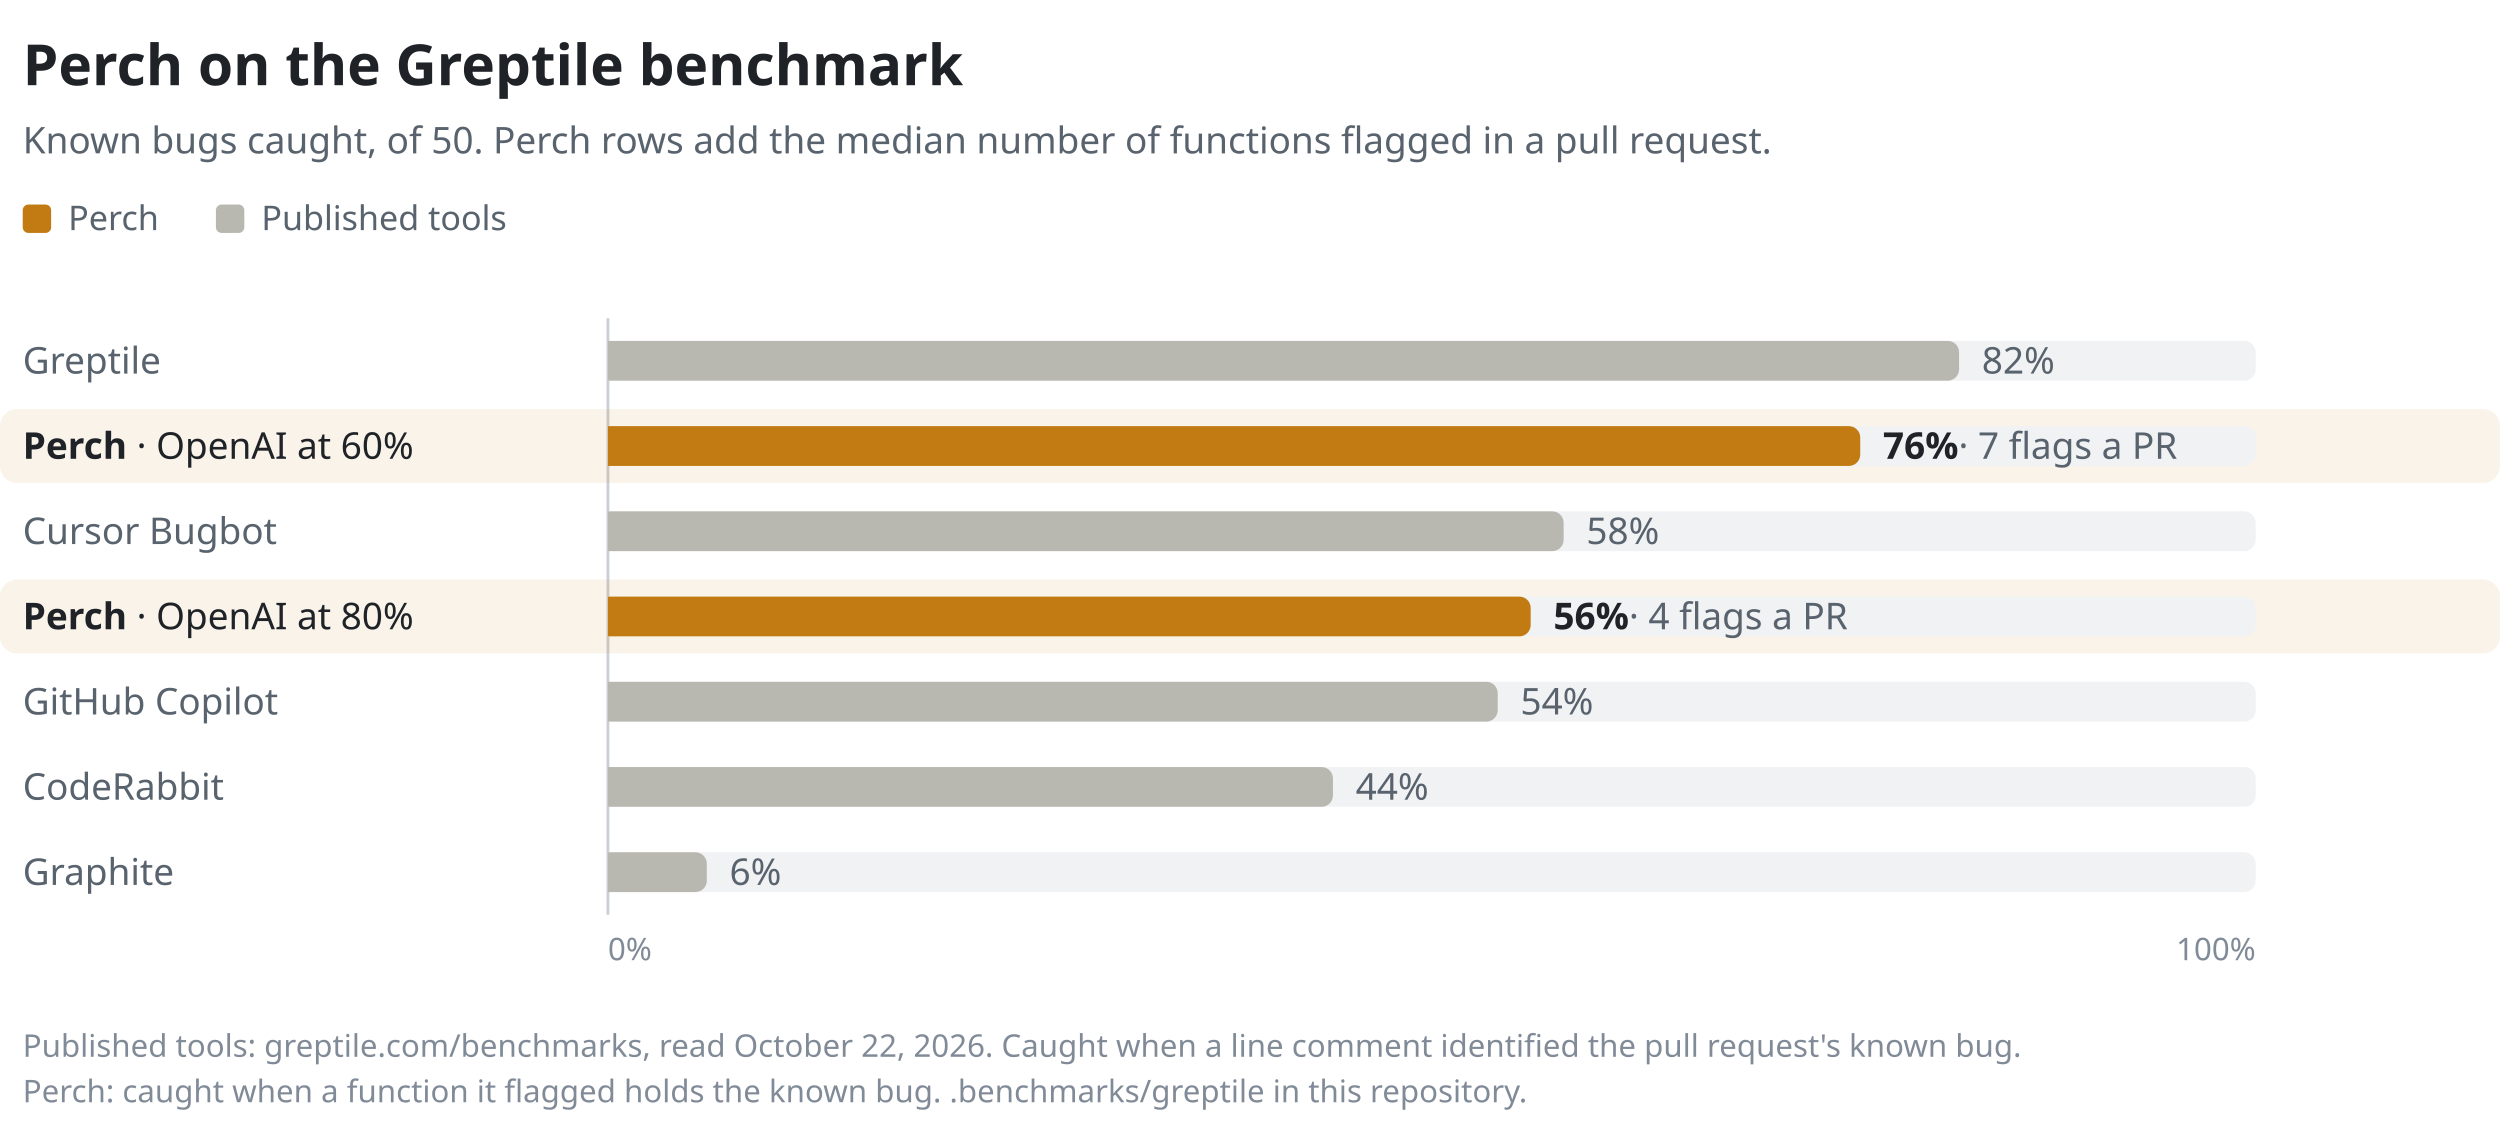
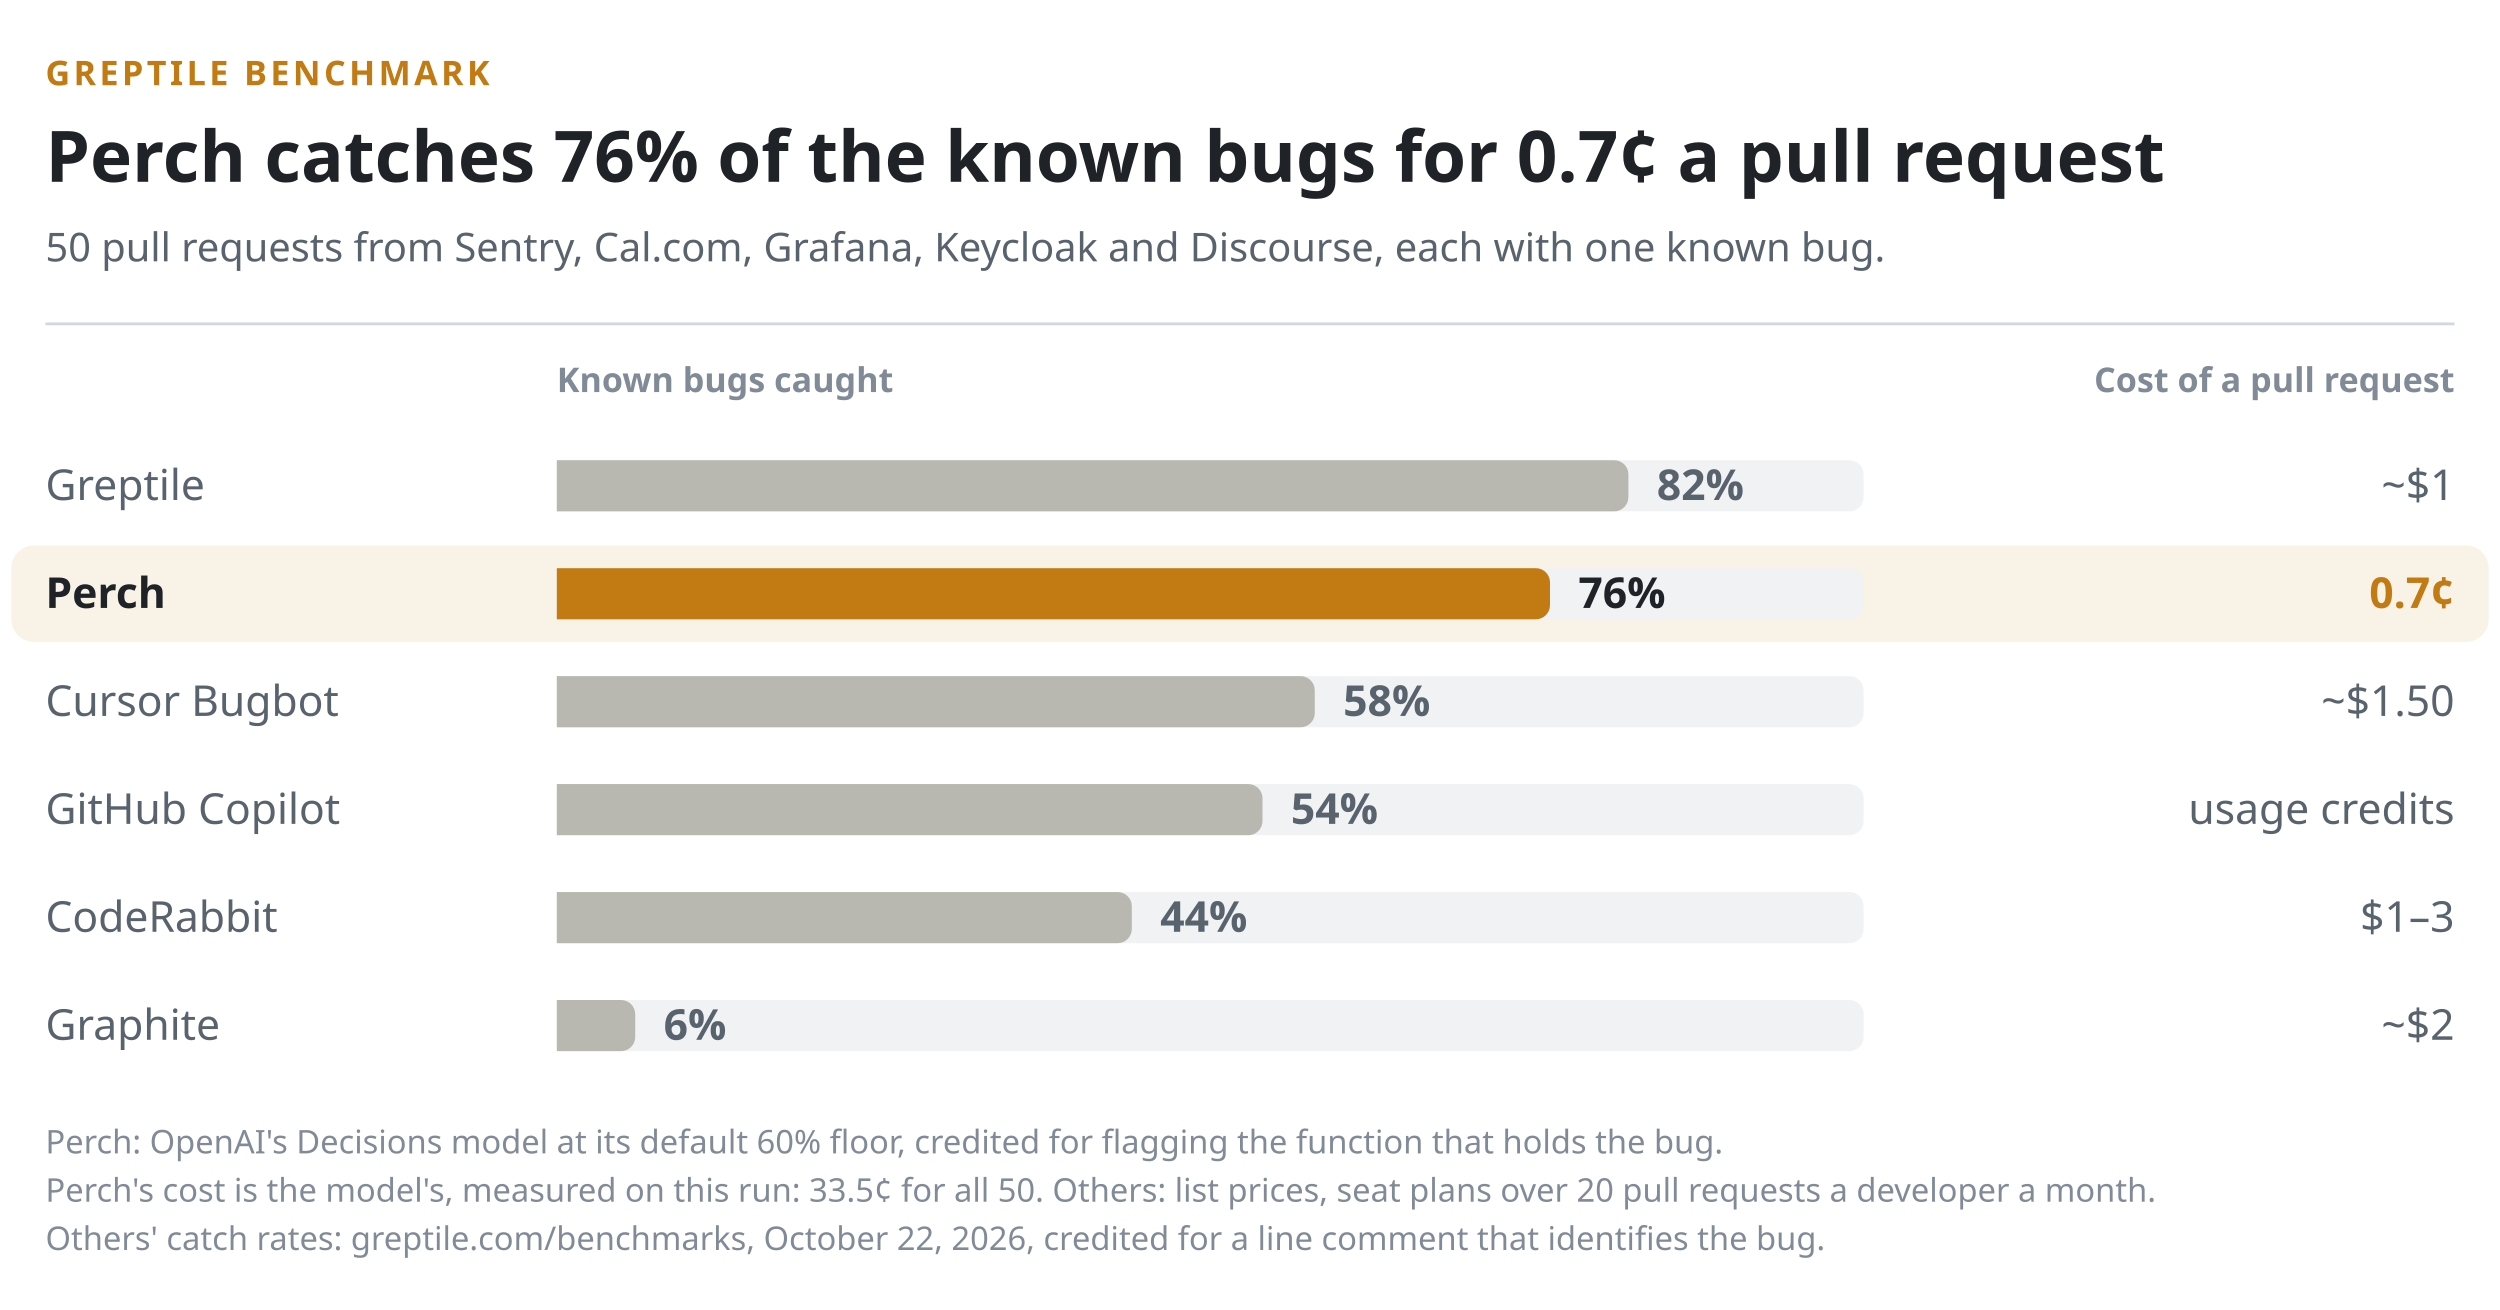
- <svg xmlns="http://www.w3.org/2000/svg" width="880" height="402" viewBox="0 0 880 402" role="img" aria-labelledby="title desc">
+ <svg xmlns="http://www.w3.org/2000/svg" width="880" height="461" viewBox="0 0 880 461" role="img" aria-labelledby="title desc">
  <style>text{font-family:-apple-system, BlinkMacSystemFont, 'Segoe UI', 'Noto Sans', Helvetica, Arial, sans-serif}.n{font-variant-numeric:tabular-nums}</style>
-   <text x="8" y="30" font-size="20" font-weight="600" fill="#1f2328">Perch on the Greptile benchmark</text>
-   <text x="8" y="54" font-size="13" fill="#59636e">Known bugs caught, of 50. Perch rows add the median number of functions flagged in a pull request.</text>
-   <rect x="8" y="72" width="10" height="10" rx="2" fill="#c27a12" />
-   <text x="24" y="81" font-size="12" fill="#59636e">Perch</text>
-   <rect x="76" y="72" width="10" height="10" rx="2" fill="#b9b8b0" />
-   <text x="92" y="81" font-size="12" fill="#59636e">Published tools</text>
-   <line x1="214" y1="112" x2="214" y2="322" stroke="#c9cfd6" stroke-width="1" />
-   <text class="n" x="214" y="338" font-size="11" fill="#818b98">0%</text>
-   <text class="n" x="794" y="338" font-size="11" text-anchor="end" fill="#818b98">100%</text>
-   <text x="8" y="131.5" font-size="13" fill="#59636e">Greptile</text>
-   <path d="M214,120h576a4,4 0 0 1 4,4v6a4,4 0 0 1 -4,4h-576z" fill="#f1f2f4" />
-   <path d="M214,120h471.6a4,4 0 0 1 4,4v6a4,4 0 0 1 -4,4h-471.6z" fill="#b9b8b0" />
-   <text class="n" x="697.6" y="131.5" font-size="13" fill="#59636e">82%</text>
-   <rect x="0" y="144" width="880" height="26" rx="6" fill="#c27a12" fill-opacity="0.09" />
-   <text x="8" y="161.5" font-size="13" fill="#1f2328">
-     <tspan font-weight="600">Perch</tspan> · OpenAI at 60%</text>
-   <path d="M214,150h576a4,4 0 0 1 4,4v6a4,4 0 0 1 -4,4h-576z" fill="#f1f2f4" />
-   <path d="M214,150h436.8a4,4 0 0 1 4,4v6a4,4 0 0 1 -4,4h-436.8z" fill="#c27a12" />
-   <text class="n" x="662.8" y="161.5" font-size="13" font-weight="600" fill="#1f2328">76%<tspan font-weight="400" fill="#59636e"> · 7 flags a PR</tspan>
-   </text>
-   <text x="8" y="191.5" font-size="13" fill="#59636e">Cursor Bugbot</text>
-   <path d="M214,180h576a4,4 0 0 1 4,4v6a4,4 0 0 1 -4,4h-576z" fill="#f1f2f4" />
-   <path d="M214,180h332.4a4,4 0 0 1 4,4v6a4,4 0 0 1 -4,4h-332.4z" fill="#b9b8b0" />
-   <text class="n" x="558.4" y="191.5" font-size="13" fill="#59636e">58%</text>
-   <rect x="0" y="204" width="880" height="26" rx="6" fill="#c27a12" fill-opacity="0.09" />
-   <text x="8" y="221.5" font-size="13" fill="#1f2328">
-     <tspan font-weight="600">Perch</tspan> · OpenAI at 80%</text>
-   <path d="M214,210h576a4,4 0 0 1 4,4v6a4,4 0 0 1 -4,4h-576z" fill="#f1f2f4" />
-   <path d="M214,210h320.8a4,4 0 0 1 4,4v6a4,4 0 0 1 -4,4h-320.8z" fill="#c27a12" />
-   <text class="n" x="546.8" y="221.5" font-size="13" font-weight="600" fill="#1f2328">56%<tspan font-weight="400" fill="#59636e"> · 4 flags a PR</tspan>
-   </text>
-   <text x="8" y="251.5" font-size="13" fill="#59636e">GitHub Copilot</text>
-   <path d="M214,240h576a4,4 0 0 1 4,4v6a4,4 0 0 1 -4,4h-576z" fill="#f1f2f4" />
-   <path d="M214,240h309.2a4,4 0 0 1 4,4v6a4,4 0 0 1 -4,4h-309.2z" fill="#b9b8b0" />
-   <text class="n" x="535.2" y="251.5" font-size="13" fill="#59636e">54%</text>
-   <text x="8" y="281.5" font-size="13" fill="#59636e">CodeRabbit</text>
-   <path d="M214,270h576a4,4 0 0 1 4,4v6a4,4 0 0 1 -4,4h-576z" fill="#f1f2f4" />
-   <path d="M214,270h251.2a4,4 0 0 1 4,4v6a4,4 0 0 1 -4,4h-251.2z" fill="#b9b8b0" />
-   <text class="n" x="477.2" y="281.5" font-size="13" fill="#59636e">44%</text>
-   <text x="8" y="311.5" font-size="13" fill="#59636e">Graphite</text>
-   <path d="M214,300h576a4,4 0 0 1 4,4v6a4,4 0 0 1 -4,4h-576z" fill="#f1f2f4" />
-   <path d="M214,300h30.8a4,4 0 0 1 4,4v6a4,4 0 0 1 -4,4h-30.8z" fill="#b9b8b0" />
-   <text class="n" x="256.8" y="311.5" font-size="13" fill="#59636e">6%</text>
-   <text x="8" y="372" font-size="11" fill="#818b98">Published tools: greptile.com/benchmarks, read October 22, 2026. Caught when a line comment identified the pull request's known bug.</text>
-   <text x="8" y="388" font-size="11" fill="#818b98">Perch: caught when a function it flagged holds the known bug. .benchmarks/greptile in this repository.</text>
+   <text x="16" y="30" font-size="12" font-weight="700" letter-spacing="1.2" fill="#c27a12">GREPTILE BENCHMARK</text>
+   <text x="16" y="64" font-size="25" font-weight="700" fill="#1f2328">Perch catches 76% of the known bugs for 0.7¢ a pull request</text>
+   <text x="16" y="92" font-size="14" fill="#59636e">50 pull requests from Sentry, Cal.com, Grafana, Keycloak and Discourse, each with one known bug.</text>
+   <line x1="16" y1="114" x2="864" y2="114" stroke="#d1d9e0" stroke-width="1" />
+   <text x="196" y="138" font-size="12" font-weight="600" fill="#818b98">Known bugs caught</text>
+   <text x="864" y="138" font-size="12" font-weight="600" text-anchor="end" fill="#818b98">Cost of a pull request</text>
+   <text x="16" y="176" font-size="15" fill="#59636e">Greptile</text>
+   <path d="M196,162h455a5,5 0 0 1 5,5v8a5,5 0 0 1 -5,5h-455z" fill="#f1f2f4" />
+   <path d="M196,162h372.2a5,5 0 0 1 5,5v8a5,5 0 0 1 -5,5h-372.2z" fill="#b9b8b0" />
+   <text class="n" x="583.2" y="176" font-size="15" font-weight="600" fill="#59636e">82%</text>
+   <text class="n" x="864" y="176" font-size="15" text-anchor="end" font-weight="400" fill="#59636e">~$1</text>
+   <rect x="4" y="192" width="872" height="34" rx="8" fill="#c27a12" fill-opacity="0.1" />
+   <text x="16" y="214" font-size="15" font-weight="700" fill="#1f2328">Perch</text>
+   <path d="M196,200h455a5,5 0 0 1 5,5v8a5,5 0 0 1 -5,5h-455z" fill="#f1f2f4" />
+   <path d="M196,200h344.6a5,5 0 0 1 5,5v8a5,5 0 0 1 -5,5h-344.6z" fill="#c27a12" />
+   <text class="n" x="555.6" y="214" font-size="15" font-weight="700" fill="#1f2328">76%</text>
+   <text class="n" x="864" y="214" font-size="15" text-anchor="end" font-weight="700" fill="#c27a12">0.7¢</text>
+   <text x="16" y="252" font-size="15" fill="#59636e">Cursor Bugbot</text>
+   <path d="M196,238h455a5,5 0 0 1 5,5v8a5,5 0 0 1 -5,5h-455z" fill="#f1f2f4" />
+   <path d="M196,238h261.8a5,5 0 0 1 5,5v8a5,5 0 0 1 -5,5h-261.8z" fill="#b9b8b0" />
+   <text class="n" x="472.8" y="252" font-size="15" font-weight="600" fill="#59636e">58%</text>
+   <text class="n" x="864" y="252" font-size="15" text-anchor="end" font-weight="400" fill="#59636e">~$1.50</text>
+   <text x="16" y="290" font-size="15" fill="#59636e">GitHub Copilot</text>
+   <path d="M196,276h455a5,5 0 0 1 5,5v8a5,5 0 0 1 -5,5h-455z" fill="#f1f2f4" />
+   <path d="M196,276h243.4a5,5 0 0 1 5,5v8a5,5 0 0 1 -5,5h-243.4z" fill="#b9b8b0" />
+   <text class="n" x="454.4" y="290" font-size="15" font-weight="600" fill="#59636e">54%</text>
+   <text class="n" x="864" y="290" font-size="15" text-anchor="end" font-weight="400" fill="#59636e">usage credits</text>
+   <text x="16" y="328" font-size="15" fill="#59636e">CodeRabbit</text>
+   <path d="M196,314h455a5,5 0 0 1 5,5v8a5,5 0 0 1 -5,5h-455z" fill="#f1f2f4" />
+   <path d="M196,314h197.4a5,5 0 0 1 5,5v8a5,5 0 0 1 -5,5h-197.4z" fill="#b9b8b0" />
+   <text class="n" x="408.4" y="328" font-size="15" font-weight="600" fill="#59636e">44%</text>
+   <text class="n" x="864" y="328" font-size="15" text-anchor="end" font-weight="400" fill="#59636e">$1–3</text>
+   <text x="16" y="366" font-size="15" fill="#59636e">Graphite</text>
+   <path d="M196,352h455a5,5 0 0 1 5,5v8a5,5 0 0 1 -5,5h-455z" fill="#f1f2f4" />
+   <path d="M196,352h22.6a5,5 0 0 1 5,5v8a5,5 0 0 1 -5,5h-22.6z" fill="#b9b8b0" />
+   <text class="n" x="233.6" y="366" font-size="15" font-weight="600" fill="#59636e">6%</text>
+   <text class="n" x="864" y="366" font-size="15" text-anchor="end" font-weight="400" fill="#59636e">~$2</text>
+   <text x="16" y="406" font-size="11.5" fill="#818b98">Perch: OpenAI's Decisions model at its default 60% floor, credited for flagging the function that holds the bug.</text>
+   <text x="16" y="423" font-size="11.5" fill="#818b98">Perch's cost is the model's, measured on this run: 33.5¢ for all 50. Others: list prices, seat plans over 20 pull requests a developer a month.</text>
+   <text x="16" y="440" font-size="11.5" fill="#818b98">Others' catch rates: greptile.com/benchmarks, October 22, 2026, credited for a line comment that identifies the bug.</text>
</svg>
